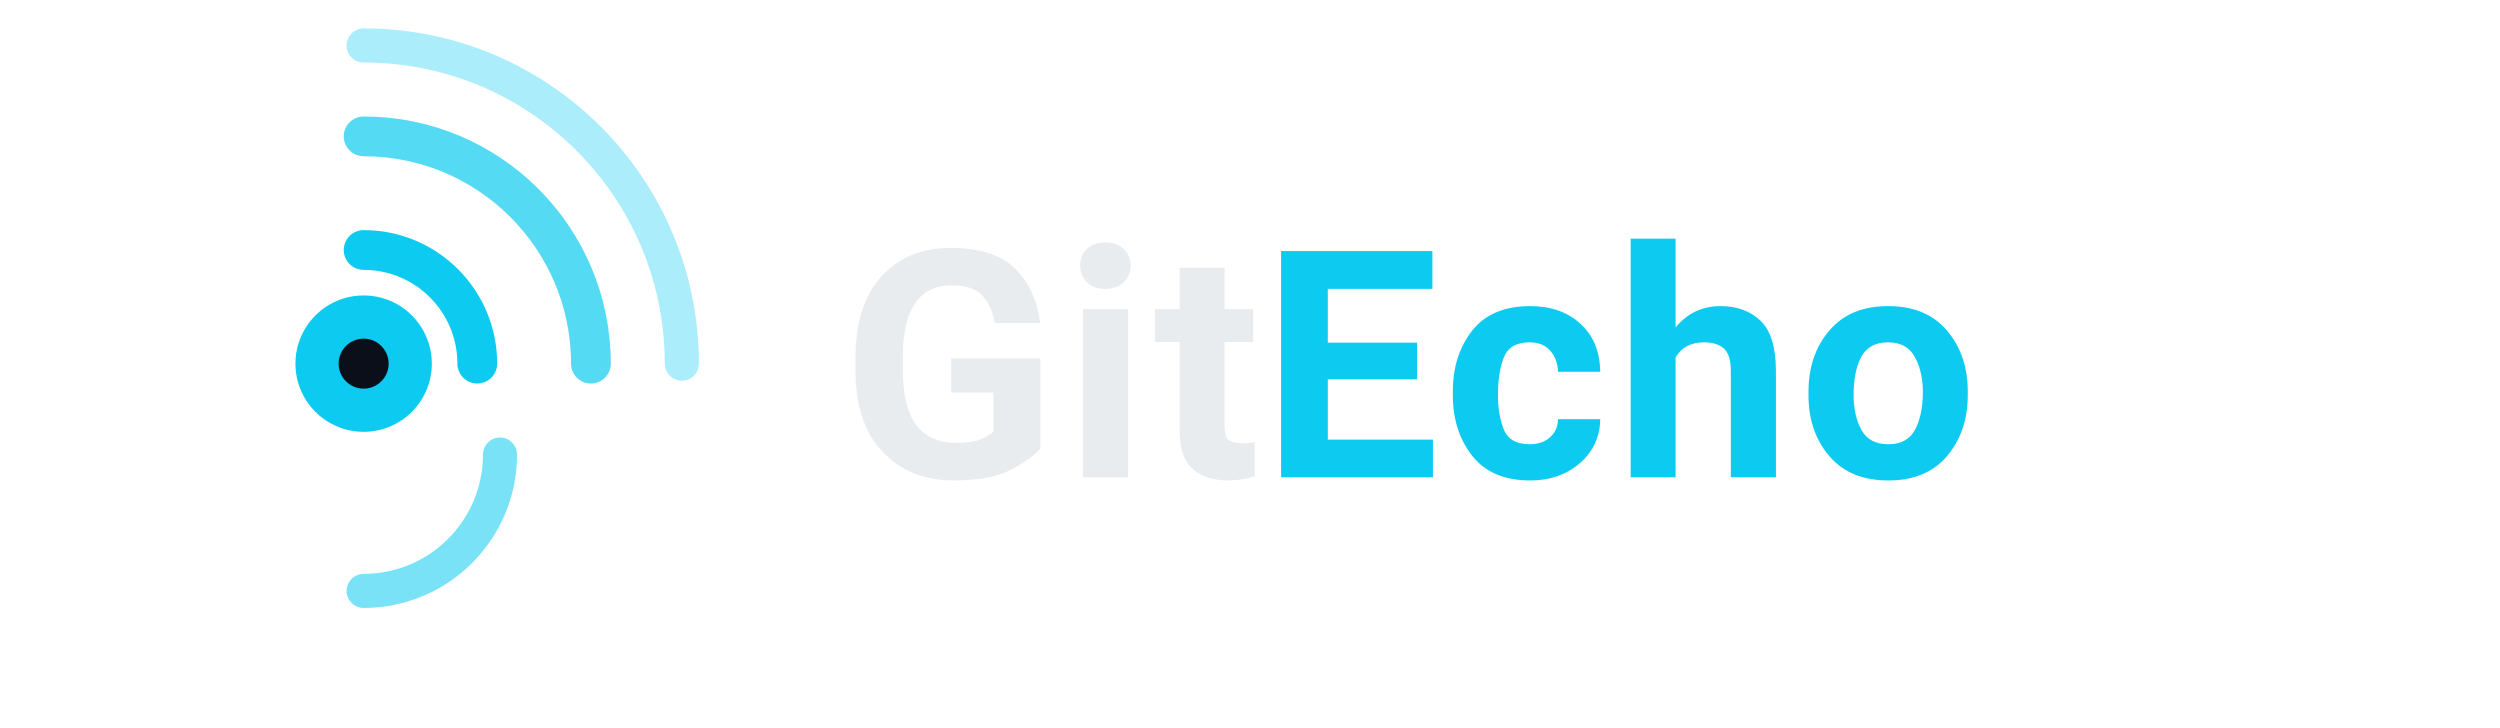
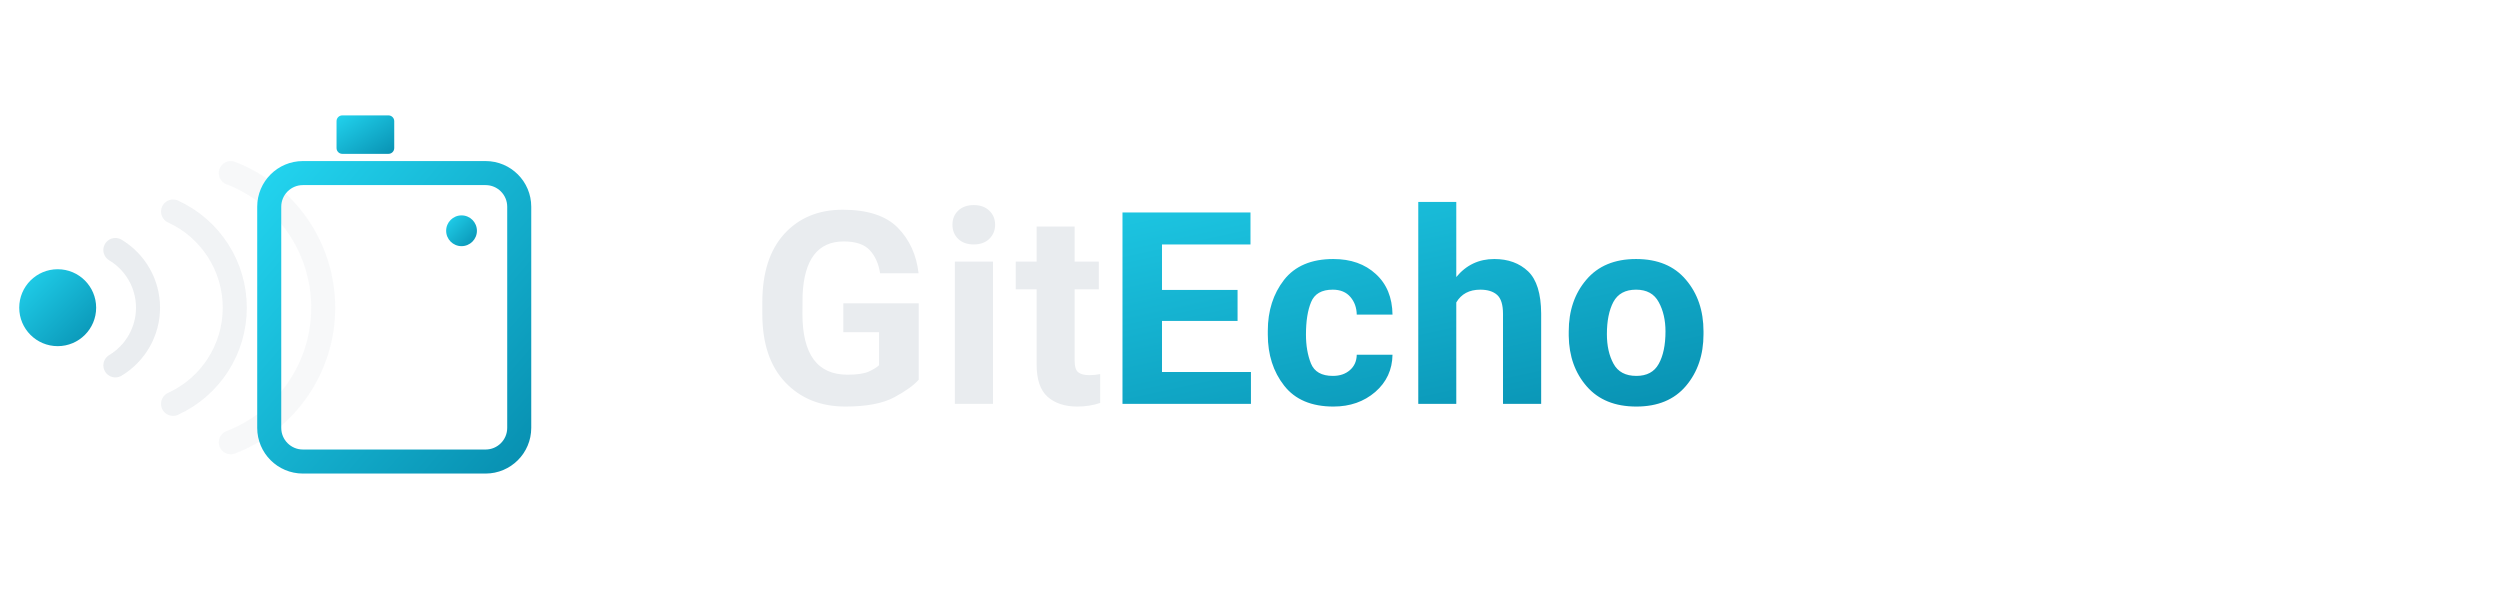
- <svg xmlns="http://www.w3.org/2000/svg" viewBox="0 0 220 64" fill="none" role="img" aria-label="GitEcho">
+ <svg xmlns="http://www.w3.org/2000/svg" viewBox="0 0 260 64" fill="none" role="img" aria-label="GitEcho">
+   <defs>
+     <linearGradient id="ge-grad" x1="0" y1="0" x2="1" y2="1">
+       <stop offset="0" stop-color="#22d3ee" />
+       <stop offset="1" stop-color="#0891b2" />
+     </linearGradient>
+   </defs>
  <g>
-     <path d="M 32 4 A 28 28 0 0 1 60 32" stroke="#0dcaf0" stroke-width="3" stroke-linecap="round" opacity="0.35" />
-     <path d="M 32 12 A 20 20 0 0 1 52 32" stroke="#0dcaf0" stroke-width="3.5" stroke-linecap="round" opacity="0.7" />
-     <path d="M 32 22 A 10 10 0 0 1 42 32" stroke="#0dcaf0" stroke-width="3.5" stroke-linecap="round" />
-     <path d="M 32 52 A 12 12 0 0 0 44 40" stroke="#0dcaf0" stroke-width="3" stroke-linecap="round" opacity="0.55" />
-     <circle cx="32" cy="32" r="6" fill="#0dcaf0" />
-     <circle cx="32" cy="32" r="2.2" fill="#0b0f19" />
+     <circle cx="6" cy="32" r="4" fill="url(#ge-grad)" />
+     <path d="M 12 26 A 7 7 0 0 1 12 38" stroke="#e9ecef" stroke-width="2.5" stroke-linecap="round" opacity="0.95" />
+     <path d="M 18 22 A 11 11 0 0 1 18 42" stroke="#e9ecef" stroke-width="2.5" stroke-linecap="round" opacity="0.65" />
+     <path d="M 24 18 A 15 15 0 0 1 24 46" stroke="#e9ecef" stroke-width="2.5" stroke-linecap="round" opacity="0.35" />
+     <g stroke="url(#ge-grad)" stroke-width="2.5" fill="none" stroke-linecap="round" stroke-linejoin="round">
+       <path d="M 38 4 V 12" />
+       <rect x="35" y="12" width="6" height="4" rx="0.6" fill="url(#ge-grad)" stroke="none" />
+       <rect x="28" y="18" width="26" height="30" rx="3.5" />
+       <circle cx="48" cy="24" r="1.6" fill="url(#ge-grad)" stroke="none" />
+       <path d="M 33 34 H 49" />
+       <path d="M 33 40 H 49" />
+     </g>
  </g>
-   <text x="74" y="42" font-family="-apple-system, BlinkMacSystemFont, 'Segoe UI', Roboto, sans-serif" font-size="28" font-weight="600" fill="#e9ecef" letter-spacing="0.5">
-     Git<tspan fill="#0dcaf0">Echo</tspan>
+   <text x="78" y="42" font-family="-apple-system, BlinkMacSystemFont, 'Segoe UI', Roboto, sans-serif" font-size="28" font-weight="600" fill="#e9ecef" letter-spacing="0.5">
+     Git<tspan fill="url(#ge-grad)">Echo</tspan>
  </text>
</svg>
